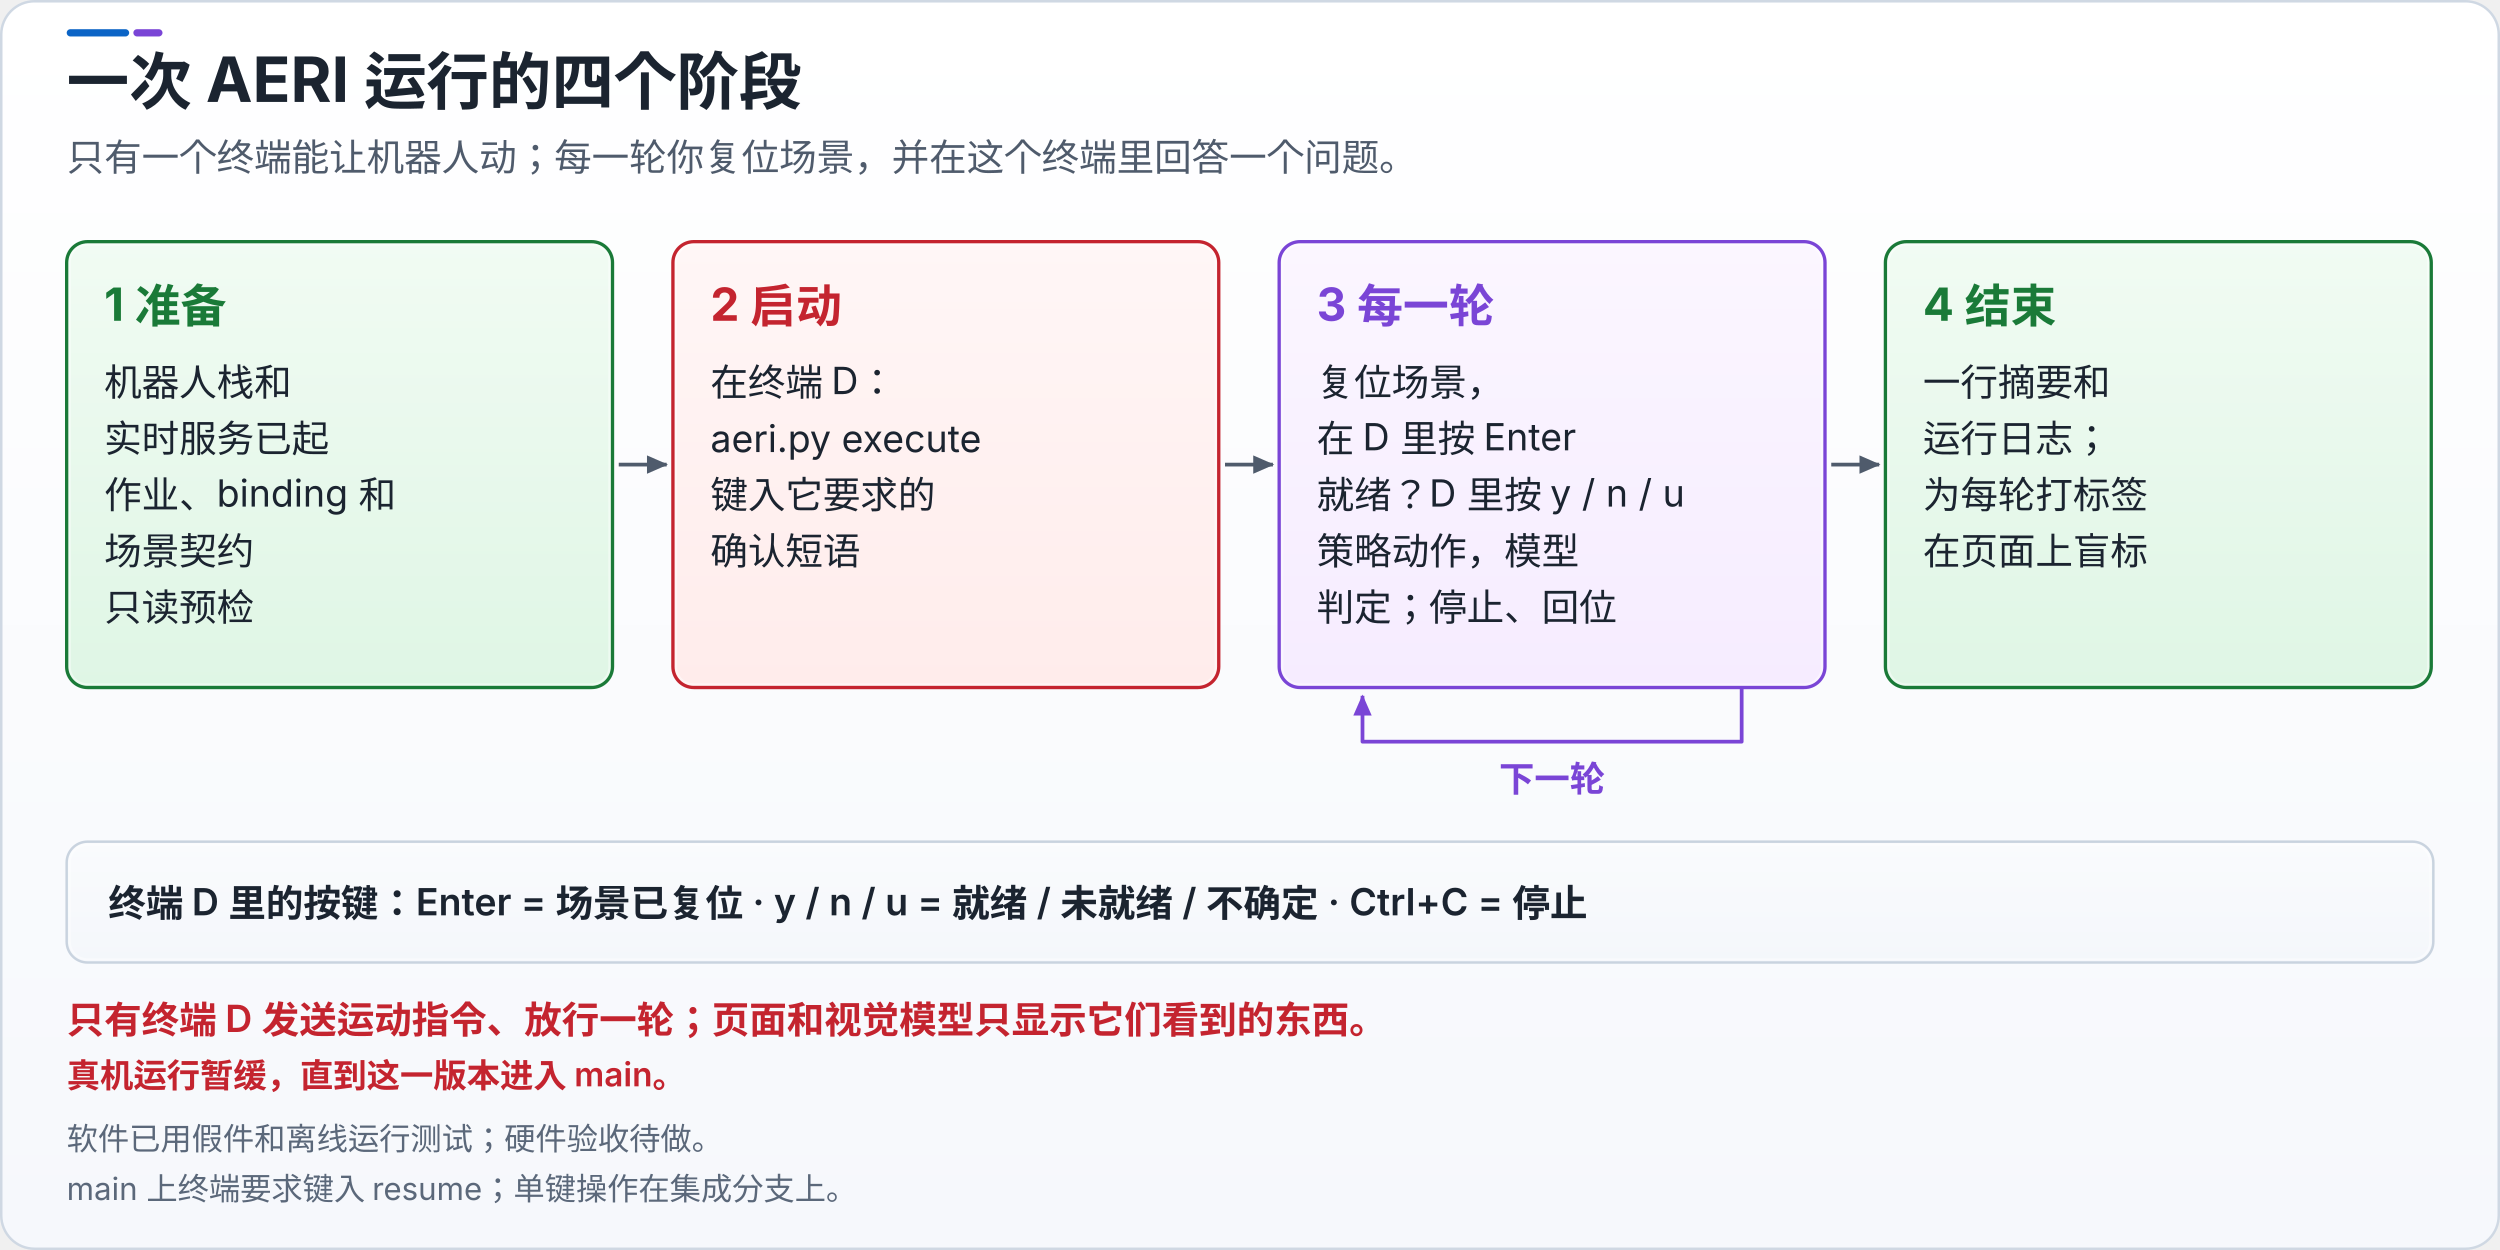
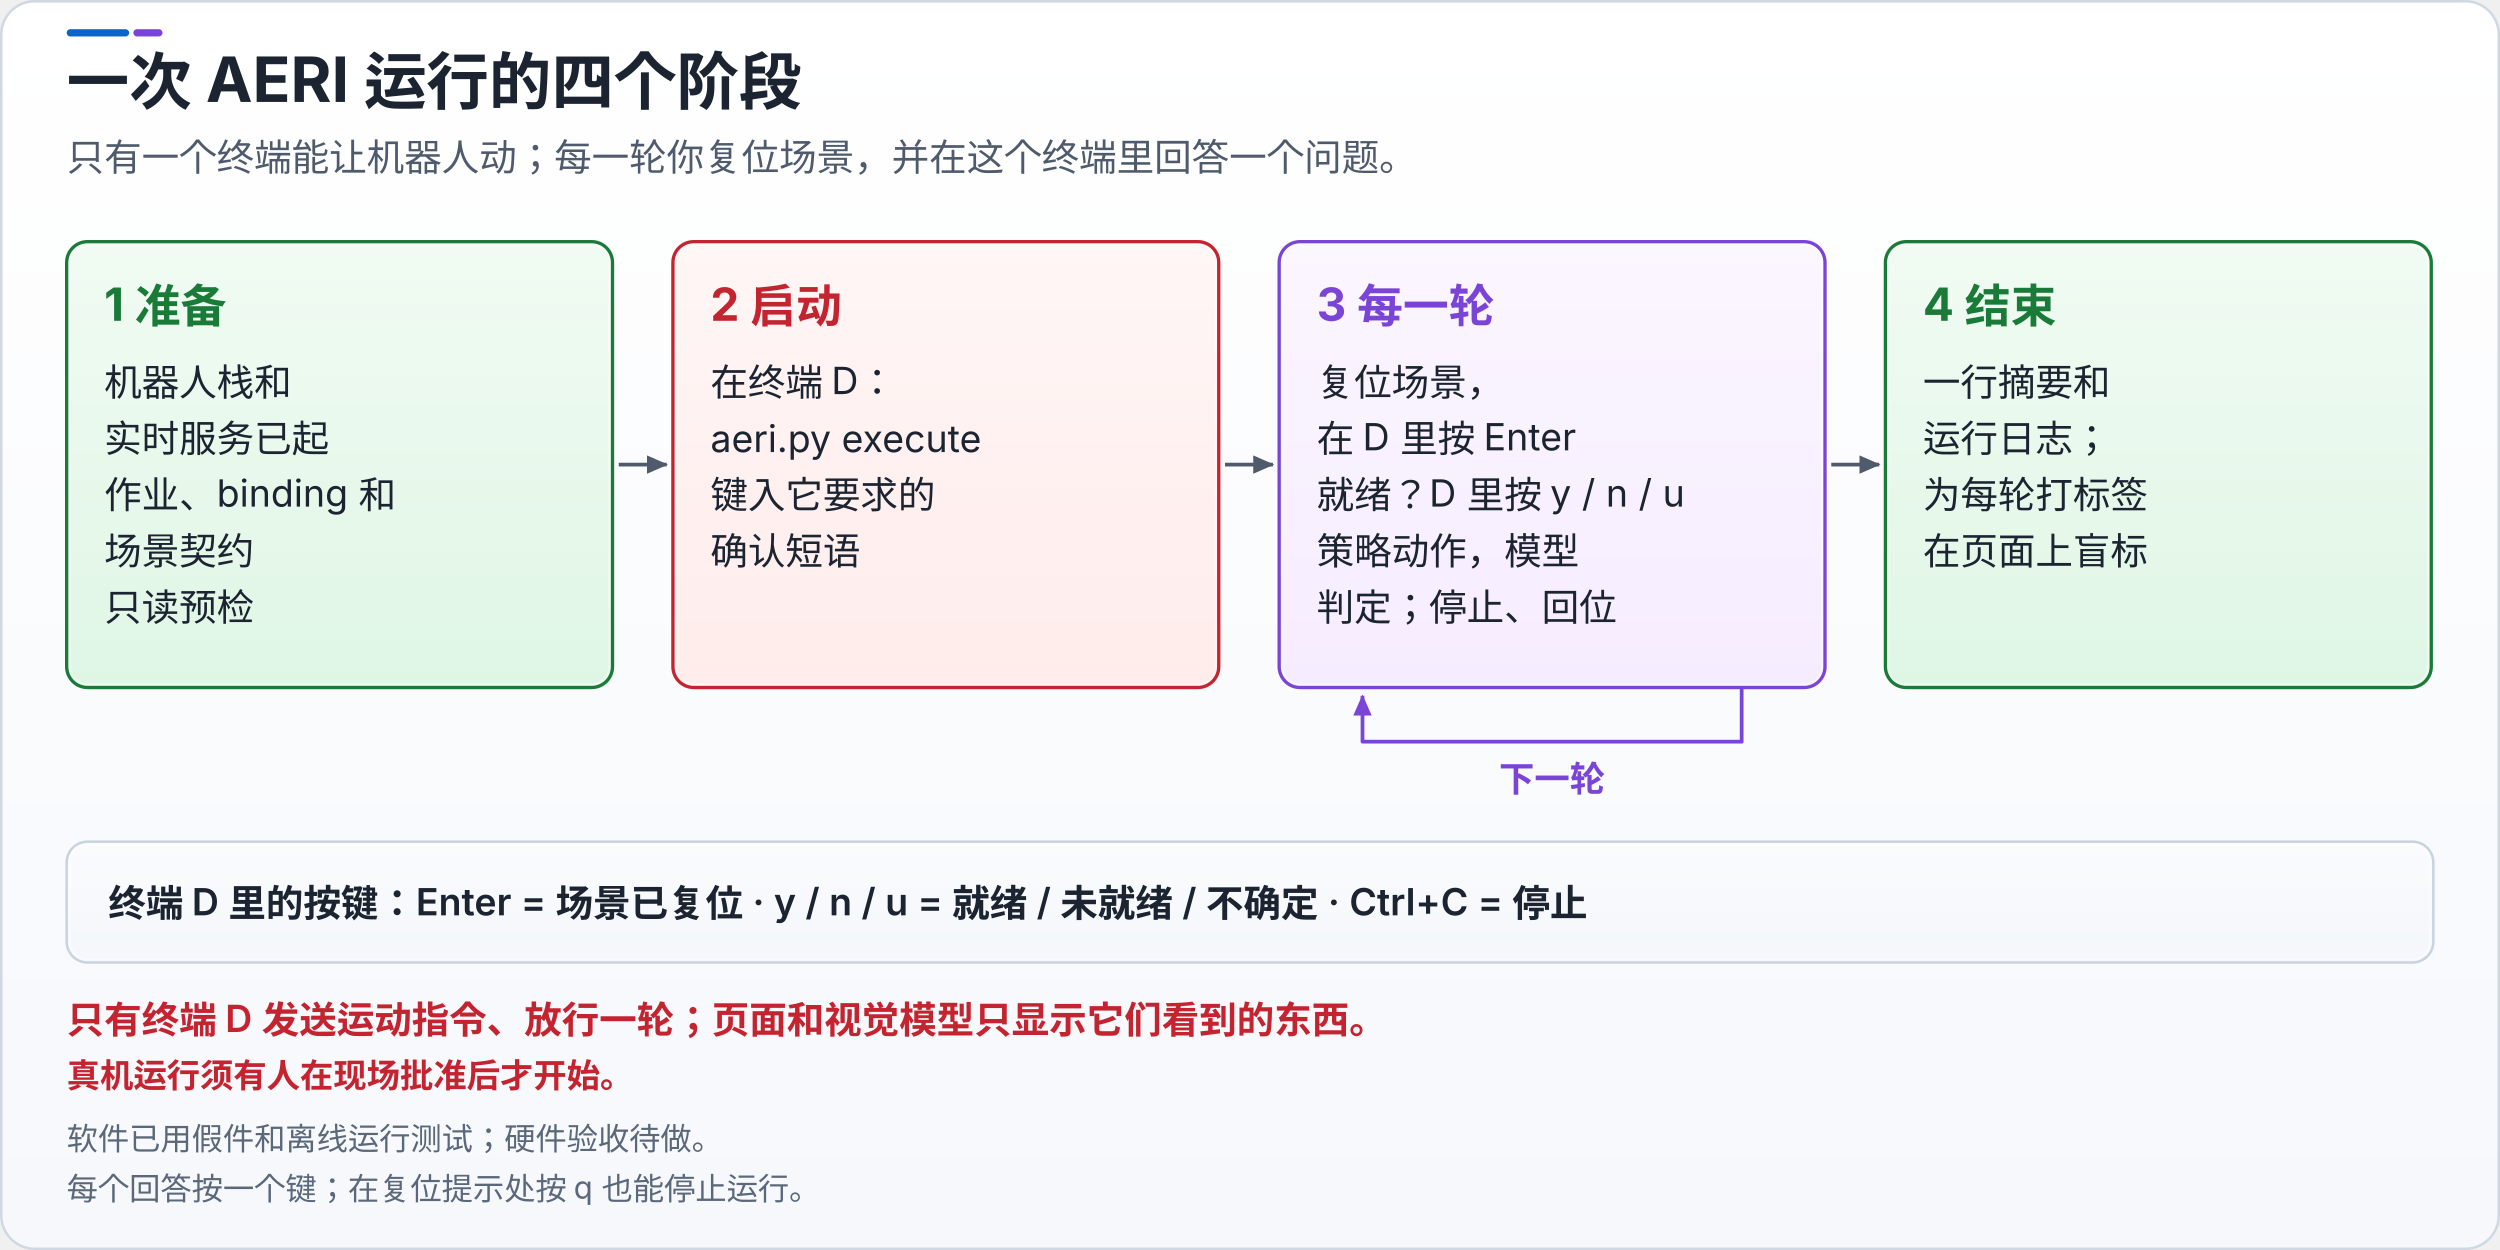
<svg xmlns="http://www.w3.org/2000/svg" viewBox="0 0 1200 600" width="1200" height="600" role="img" aria-labelledby="t d">
  <defs>
    <style>@media (prefers-reduced-motion: reduce) { * { animation: none !important; } }</style>
    <marker id="a_soft" viewBox="0 0 10 10" refX="8.5" refY="5" markerWidth="7" markerHeight="7" orient="auto">
      <path d="M1 1.5 L9 5 L1 8.5 Z" fill="#4f5b6c" />
    </marker>
    <marker id="a_system" viewBox="0 0 10 10" refX="8.5" refY="5" markerWidth="7" markerHeight="7" orient="auto">
      <path d="M1 1.5 L9 5 L1 8.5 Z" fill="#7a45d6" />
    </marker>
    <linearGradient id="g_box" x1="0" y1="0" x2="0" y2="1">
      <stop offset="0" stop-color="#fafbfd" />
      <stop offset="1" stop-color="#f4f7fb" />
    </linearGradient>
    <linearGradient id="g_danger" x1="0" y1="0" x2="0" y2="1">
      <stop offset="0" stop-color="#fff6f6" />
      <stop offset="1" stop-color="#ffeceb" />
    </linearGradient>
    <linearGradient id="g_person" x1="0" y1="0" x2="0" y2="1">
      <stop offset="0" stop-color="#f1fbf3" />
      <stop offset="1" stop-color="#dff6e5" />
    </linearGradient>
    <linearGradient id="g_system" x1="0" y1="0" x2="0" y2="1">
      <stop offset="0" stop-color="#fbf6ff" />
      <stop offset="1" stop-color="#f6ecff" />
    </linearGradient>
    <linearGradient id="g_panel" x1="0" y1="0" x2="0" y2="1">
      <stop offset="0" stop-color="#ffffff" />
      <stop offset="1" stop-color="#f6f8fc" />
    </linearGradient>
  </defs>
  <rect x="0.6" y="0.6" width="1198.8" height="598.8" rx="16" fill="url(#g_panel)" stroke="#cfd8e3" stroke-width="1.2" />
  <rect x="32" y="14" width="30" height="3.5" rx="1.75" fill="#0b64c6" />
  <rect x="64" y="14" width="14" height="3.5" rx="1.75" fill="#7a45d6" />
  <text x="32" y="50" font-family="'Noto Sans SC', 'Source Han Sans SC', 'PingFang SC', 'Microsoft YaHei', Inter, -apple-system, 'Segoe UI', Roboto, 'Noto Sans', Helvetica, Arial, sans-serif" font-size="30" font-weight="700" text-anchor="start" fill="#1b2430">一次 AERI 运行的四个阶段</text>
  <text x="32" y="82" font-family="'Noto Sans SC', 'Source Han Sans SC', 'PingFang SC', 'Microsoft YaHei', Inter, -apple-system, 'Segoe UI', Roboto, 'Noto Sans', Helvetica, Arial, sans-serif" font-size="18" font-weight="400" text-anchor="start" fill="#4f5b6c">只有一个终端能让机器人动；每一轮你复位场景，并在这个终端里回答一个问题。</text>
  <rect x="32" y="116" width="262" height="214" rx="10" fill="url(#g_person)" stroke="#1a7a38" stroke-width="1.6" />
  <rect x="33.5" y="117.5" width="259" height="211" rx="8.5" fill="none" stroke="#ffffff" stroke-opacity="0.425" stroke-width="1" />
  <text x="50" y="154" font-family="'Noto Sans SC', 'Source Han Sans SC', 'PingFang SC', 'Microsoft YaHei', Inter, -apple-system, 'Segoe UI', Roboto, 'Noto Sans', Helvetica, Arial, sans-serif" font-size="22" font-weight="700" text-anchor="start" fill="#1a7a38">1  准备</text>
  <text x="50" y="190" font-family="'Noto Sans SC', 'Source Han Sans SC', 'PingFang SC', 'Microsoft YaHei', Inter, -apple-system, 'Segoe UI', Roboto, 'Noto Sans', Helvetica, Arial, sans-serif" font-size="18" font-weight="400" text-anchor="start" fill="#1b2430">机器人栈和</text>
  <text x="50" y="217" font-family="'Noto Sans SC', 'Source Han Sans SC', 'PingFang SC', 'Microsoft YaHei', Inter, -apple-system, 'Segoe UI', Roboto, 'Noto Sans', Helvetica, Arial, sans-serif" font-size="18" font-weight="400" text-anchor="start" fill="#1b2430">实时服务已起</text>
  <text x="50" y="244" font-family="'Noto Sans SC', 'Source Han Sans SC', 'PingFang SC', 'Microsoft YaHei', Inter, -apple-system, 'Segoe UI', Roboto, 'Noto Sans', Helvetica, Arial, sans-serif" font-size="18" font-weight="400" text-anchor="start" fill="#1b2430">作业、binding 和</text>
  <text x="50" y="271" font-family="'Noto Sans SC', 'Source Han Sans SC', 'PingFang SC', 'Microsoft YaHei', Inter, -apple-system, 'Segoe UI', Roboto, 'Noto Sans', Helvetica, Arial, sans-serif" font-size="18" font-weight="400" text-anchor="start" fill="#1b2430">场景契约</text>
  <text x="50" y="298" font-family="'Noto Sans SC', 'Source Han Sans SC', 'PingFang SC', 'Microsoft YaHei', Inter, -apple-system, 'Segoe UI', Roboto, 'Noto Sans', Helvetica, Arial, sans-serif" font-size="18" font-weight="400" text-anchor="start" fill="#1b2430">只读预检</text>
  <path d="M297 223.0 L320 223.0" fill="none" stroke="#4f5b6c" stroke-width="1.8" stroke-linejoin="round" marker-end="url(#a_soft)" />
  <rect x="323" y="116" width="262" height="214" rx="10" fill="url(#g_danger)" stroke="#c4242f" stroke-width="1.6" />
  <rect x="324.5" y="117.5" width="259" height="211" rx="8.5" fill="none" stroke="#ffffff" stroke-opacity="0.425" stroke-width="1" />
  <text x="341" y="154" font-family="'Noto Sans SC', 'Source Han Sans SC', 'PingFang SC', 'Microsoft YaHei', Inter, -apple-system, 'Segoe UI', Roboto, 'Noto Sans', Helvetica, Arial, sans-serif" font-size="22" font-weight="700" text-anchor="start" fill="#c4242f">2  启动</text>
  <text x="341" y="190" font-family="'Noto Sans SC', 'Source Han Sans SC', 'PingFang SC', 'Microsoft YaHei', Inter, -apple-system, 'Segoe UI', Roboto, 'Noto Sans', Helvetica, Arial, sans-serif" font-size="18" font-weight="400" text-anchor="start" fill="#1b2430">在终端 D：</text>
  <text x="341" y="217" font-family="'Noto Sans SC', 'Source Han Sans SC', 'PingFang SC', 'Microsoft YaHei', Inter, -apple-system, 'Segoe UI', Roboto, 'Noto Sans', Helvetica, Arial, sans-serif" font-size="18" font-weight="400" text-anchor="start" fill="#1b2430">aeri.py execute</text>
  <text x="341" y="244" font-family="'Noto Sans SC', 'Source Han Sans SC', 'PingFang SC', 'Microsoft YaHei', Inter, -apple-system, 'Segoe UI', Roboto, 'Noto Sans', Helvetica, Arial, sans-serif" font-size="18" font-weight="400" text-anchor="start" fill="#1b2430">键入它要求的</text>
  <text x="341" y="271" font-family="'Noto Sans SC', 'Source Han Sans SC', 'PingFang SC', 'Microsoft YaHei', Inter, -apple-system, 'Segoe UI', Roboto, 'Noto Sans', Helvetica, Arial, sans-serif" font-size="18" font-weight="400" text-anchor="start" fill="#1b2430">确认短语</text>
  <path d="M588 223.0 L611 223.0" fill="none" stroke="#4f5b6c" stroke-width="1.8" stroke-linejoin="round" marker-end="url(#a_soft)" />
  <rect x="614" y="116" width="262" height="214" rx="10" fill="url(#g_system)" stroke="#7a45d6" stroke-width="1.6" />
  <rect x="615.5" y="117.5" width="259" height="211" rx="8.5" fill="none" stroke="#ffffff" stroke-opacity="0.425" stroke-width="1" />
  <text x="632" y="154" font-family="'Noto Sans SC', 'Source Han Sans SC', 'PingFang SC', 'Microsoft YaHei', Inter, -apple-system, 'Segoe UI', Roboto, 'Noto Sans', Helvetica, Arial, sans-serif" font-size="22" font-weight="700" text-anchor="start" fill="#7a45d6">3  每一轮</text>
  <text x="632" y="190" font-family="'Noto Sans SC', 'Source Han Sans SC', 'PingFang SC', 'Microsoft YaHei', Inter, -apple-system, 'Segoe UI', Roboto, 'Noto Sans', Helvetica, Arial, sans-serif" font-size="18" font-weight="400" text-anchor="start" fill="#1b2430">复位场景，</text>
  <text x="632" y="217" font-family="'Noto Sans SC', 'Source Han Sans SC', 'PingFang SC', 'Microsoft YaHei', Inter, -apple-system, 'Segoe UI', Roboto, 'Noto Sans', Helvetica, Arial, sans-serif" font-size="18" font-weight="400" text-anchor="start" fill="#1b2430">在 D 里按 Enter</text>
  <text x="632" y="244" font-family="'Noto Sans SC', 'Source Han Sans SC', 'PingFang SC', 'Microsoft YaHei', Inter, -apple-system, 'Segoe UI', Roboto, 'Noto Sans', Helvetica, Arial, sans-serif" font-size="18" font-weight="400" text-anchor="start" fill="#1b2430">就绪？D 里按 y / n / u</text>
  <text x="632" y="271" font-family="'Noto Sans SC', 'Source Han Sans SC', 'PingFang SC', 'Microsoft YaHei', Inter, -apple-system, 'Segoe UI', Roboto, 'Noto Sans', Helvetica, Arial, sans-serif" font-size="18" font-weight="400" text-anchor="start" fill="#1b2430">策略动作，模型</text>
  <text x="632" y="298" font-family="'Noto Sans SC', 'Source Han Sans SC', 'PingFang SC', 'Microsoft YaHei', Inter, -apple-system, 'Segoe UI', Roboto, 'Noto Sans', Helvetica, Arial, sans-serif" font-size="18" font-weight="400" text-anchor="start" fill="#1b2430">判定；停止、回位</text>
  <path d="M879 223.0 L902 223.0" fill="none" stroke="#4f5b6c" stroke-width="1.8" stroke-linejoin="round" marker-end="url(#a_soft)" />
  <rect x="905" y="116" width="262" height="214" rx="10" fill="url(#g_person)" stroke="#1a7a38" stroke-width="1.6" />
  <rect x="906.5" y="117.5" width="259" height="211" rx="8.5" fill="none" stroke="#ffffff" stroke-opacity="0.425" stroke-width="1" />
  <text x="923" y="154" font-family="'Noto Sans SC', 'Source Han Sans SC', 'PingFang SC', 'Microsoft YaHei', Inter, -apple-system, 'Segoe UI', Roboto, 'Noto Sans', Helvetica, Arial, sans-serif" font-size="22" font-weight="700" text-anchor="start" fill="#1a7a38">4  结束</text>
  <text x="923" y="190" font-family="'Noto Sans SC', 'Source Han Sans SC', 'PingFang SC', 'Microsoft YaHei', Inter, -apple-system, 'Segoe UI', Roboto, 'Noto Sans', Helvetica, Arial, sans-serif" font-size="18" font-weight="400" text-anchor="start" fill="#1b2430">一行摘要和</text>
  <text x="923" y="217" font-family="'Noto Sans SC', 'Source Han Sans SC', 'PingFang SC', 'Microsoft YaHei', Inter, -apple-system, 'Segoe UI', Roboto, 'Noto Sans', Helvetica, Arial, sans-serif" font-size="18" font-weight="400" text-anchor="start" fill="#1b2430">运行日志；</text>
  <text x="923" y="244" font-family="'Noto Sans SC', 'Source Han Sans SC', 'PingFang SC', 'Microsoft YaHei', Inter, -apple-system, 'Segoe UI', Roboto, 'Noto Sans', Helvetica, Arial, sans-serif" font-size="18" font-weight="400" text-anchor="start" fill="#1b2430">为每轮打标签</text>
  <text x="923" y="271" font-family="'Noto Sans SC', 'Source Han Sans SC', 'PingFang SC', 'Microsoft YaHei', Inter, -apple-system, 'Segoe UI', Roboto, 'Noto Sans', Helvetica, Arial, sans-serif" font-size="18" font-weight="400" text-anchor="start" fill="#1b2430">在页面上盲标</text>
  <path d="M836 330 L836 356 L654 356 L654 334" fill="none" stroke="#7a45d6" stroke-width="1.8" stroke-linejoin="round" marker-end="url(#a_system)" />
  <text x="745.0" y="380" font-family="'Noto Sans SC', 'Source Han Sans SC', 'PingFang SC', 'Microsoft YaHei', Inter, -apple-system, 'Segoe UI', Roboto, 'Noto Sans', Helvetica, Arial, sans-serif" font-size="17" font-weight="600" text-anchor="middle" fill="#7a45d6">下一轮</text>
  <rect x="32" y="404" width="1136" height="58" rx="10" fill="url(#g_box)" stroke="#c9d3df" stroke-width="1.2" />
  <rect x="33.5" y="405.5" width="1133" height="55" rx="8.5" fill="none" stroke="#ffffff" stroke-opacity="0.425" stroke-width="1" />
  <text x="52" y="440" font-family="'Noto Sans SC', 'Source Han Sans SC', 'PingFang SC', 'Microsoft YaHei', Inter, -apple-system, 'Segoe UI', Roboto, 'Noto Sans', Helvetica, Arial, sans-serif" font-size="18" font-weight="600" text-anchor="start" fill="#1b2430">终端 D 里的按键：Enter = 场景已复位  ·  y / n / u = 就绪 / 未就绪 / 不确定  ·  Ctrl+C = 停止</text>
  <text x="32" y="496" font-family="'Noto Sans SC', 'Source Han Sans SC', 'PingFang SC', 'Microsoft YaHei', Inter, -apple-system, 'Segoe UI', Roboto, 'Noto Sans', Helvetica, Arial, sans-serif" font-size="18" font-weight="600" text-anchor="start" fill="#c4242f">只有终端 D 发送运动指令、放行一轮；页面和视觉模型只显示它们看到的东西。</text>
-   <text x="32" y="522" font-family="'Noto Sans SC', 'Source Han Sans SC', 'PingFang SC', 'Microsoft YaHei', Inter, -apple-system, 'Segoe UI', Roboto, 'Noto Sans', Helvetica, Arial, sans-serif" font-size="16" font-weight="600" text-anchor="start" fill="#c4242f">真机运行暂缓，直到这一版本进入 main。</text>
+   <text x="32" y="522" font-family="'Noto Sans SC', 'Source Han Sans SC', 'PingFang SC', 'Microsoft YaHei', Inter, -apple-system, 'Segoe UI', Roboto, 'Noto Sans', Helvetica, Arial, sans-serif" font-size="16" font-weight="600" text-anchor="start" fill="#c4242f">真机运行须有人在现场批准后才开始。</text>
  <text x="32" y="552" font-family="'Noto Sans SC', 'Source Han Sans SC', 'PingFang SC', 'Microsoft YaHei', Inter, -apple-system, 'Segoe UI', Roboto, 'Noto Sans', Helvetica, Arial, sans-serif" font-size="15" font-weight="400" text-anchor="start" fill="#5b687a">软件已用假件和离线运行测试；硬件验收待做。</text>
-   <text x="32" y="576" font-family="'Noto Sans SC', 'Source Han Sans SC', 'PingFang SC', 'Microsoft YaHei', Inter, -apple-system, 'Segoe UI', Roboto, 'Noto Sans', Helvetica, Arial, sans-serif" font-size="15" font-weight="400" text-anchor="start" fill="#5b687a">main 上终端要求键入 resume；单键操作在集成分支上。</text>
+   <text x="32" y="576" font-family="'Noto Sans SC', 'Source Han Sans SC', 'PingFang SC', 'Microsoft YaHei', Inter, -apple-system, 'Segoe UI', Roboto, 'Noto Sans', Helvetica, Arial, sans-serif" font-size="15" font-weight="400" text-anchor="start" fill="#5b687a">每个回答按一个键；在复位提示处按 q 也能停止运行。</text>
</svg>
